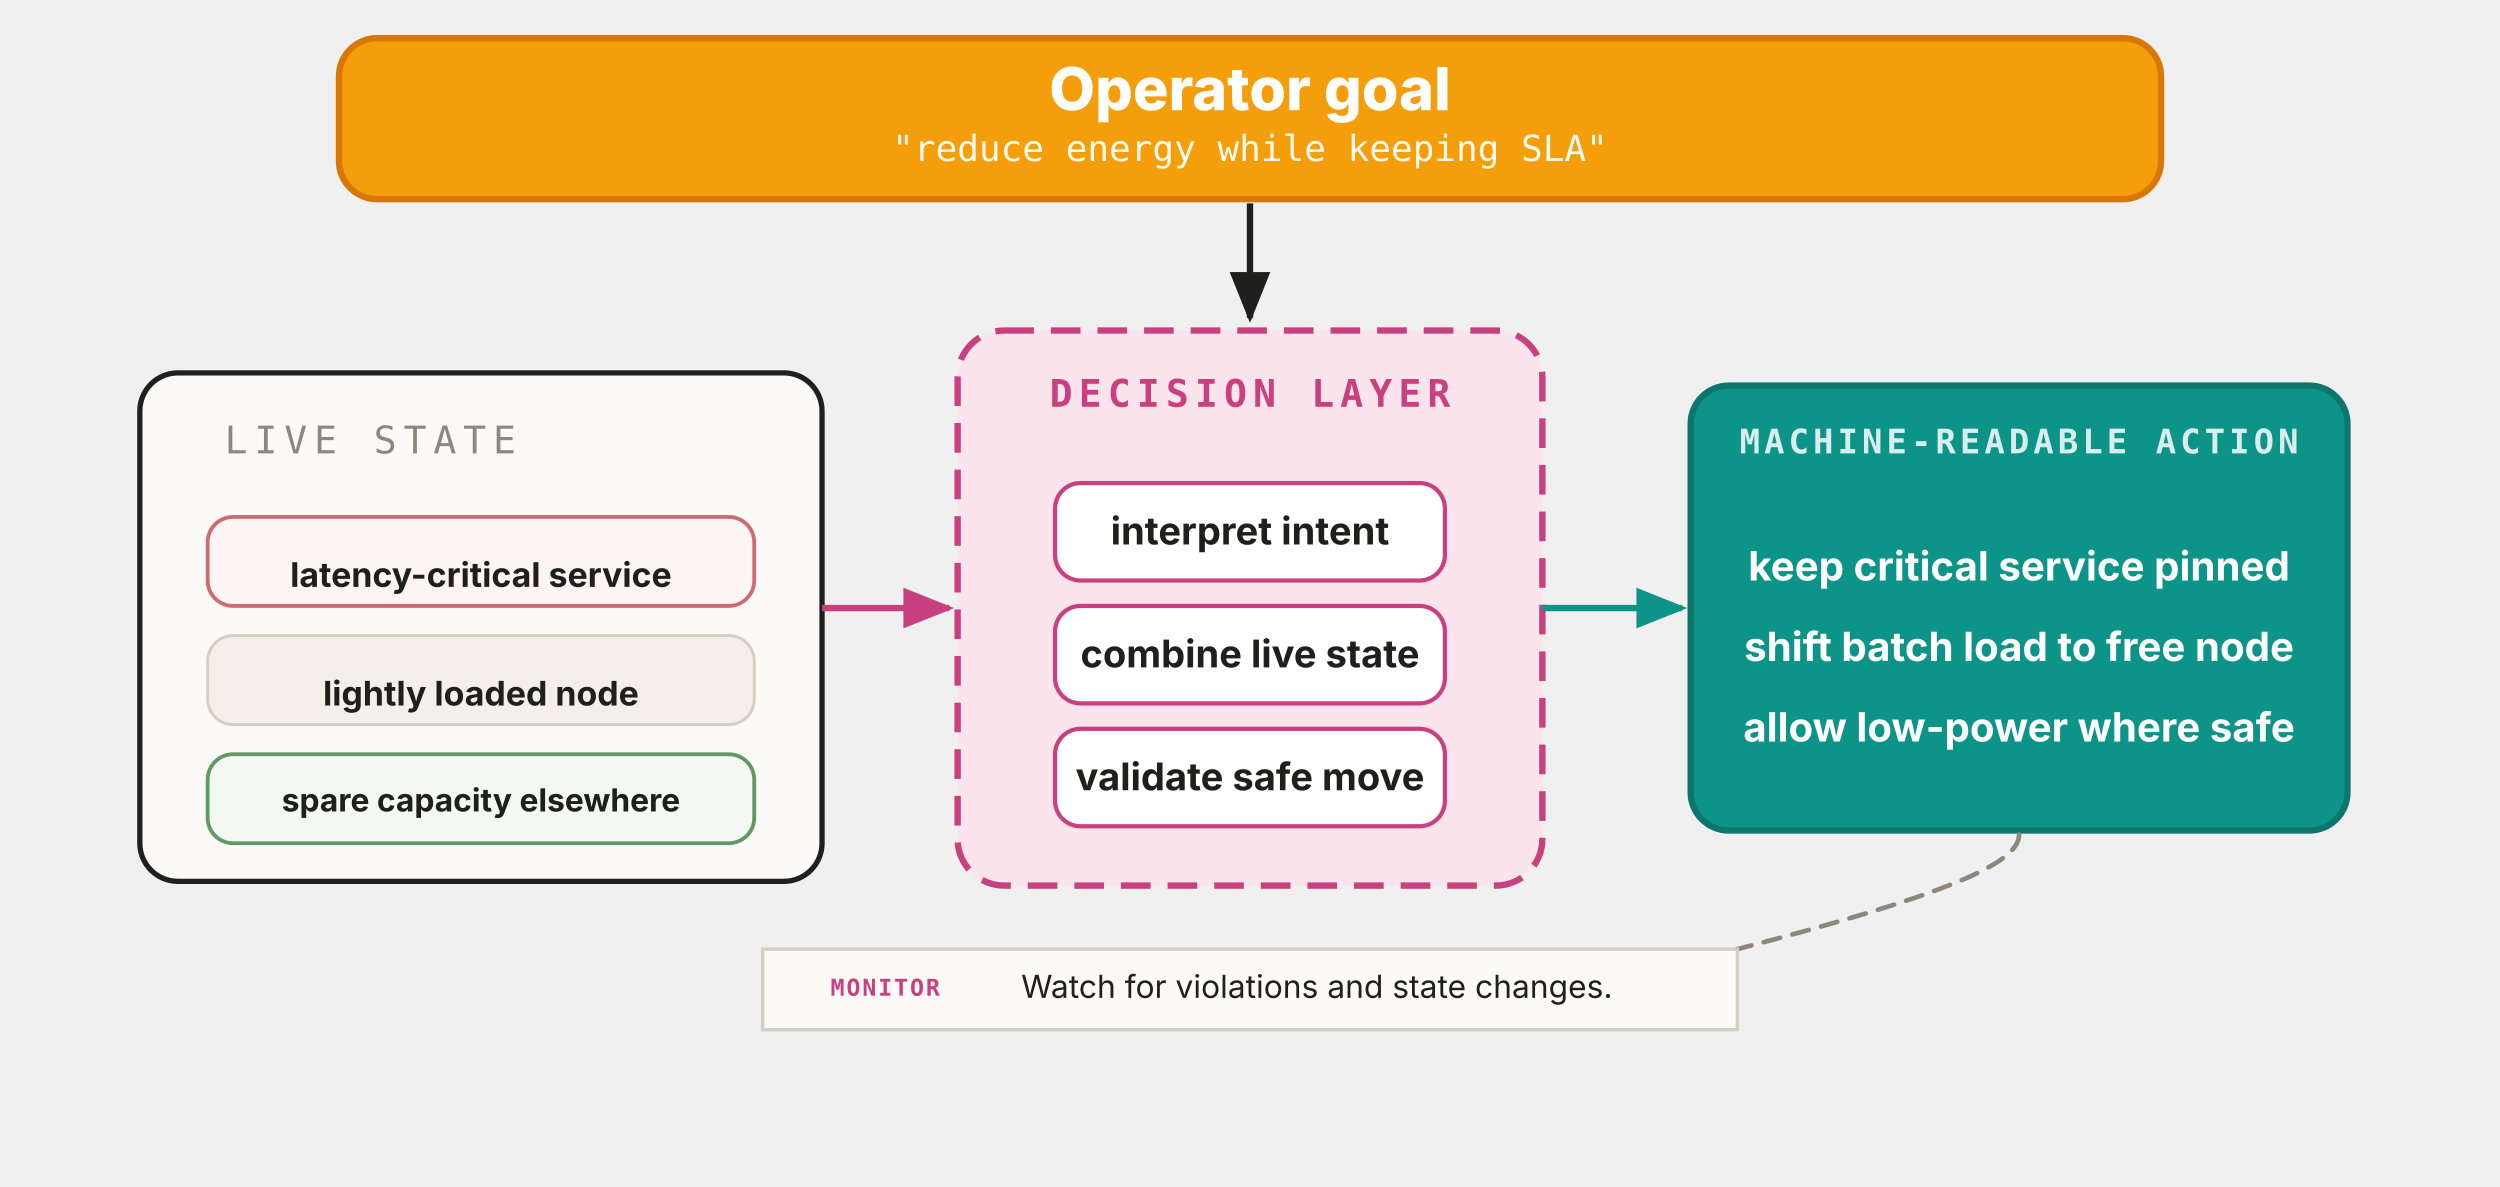
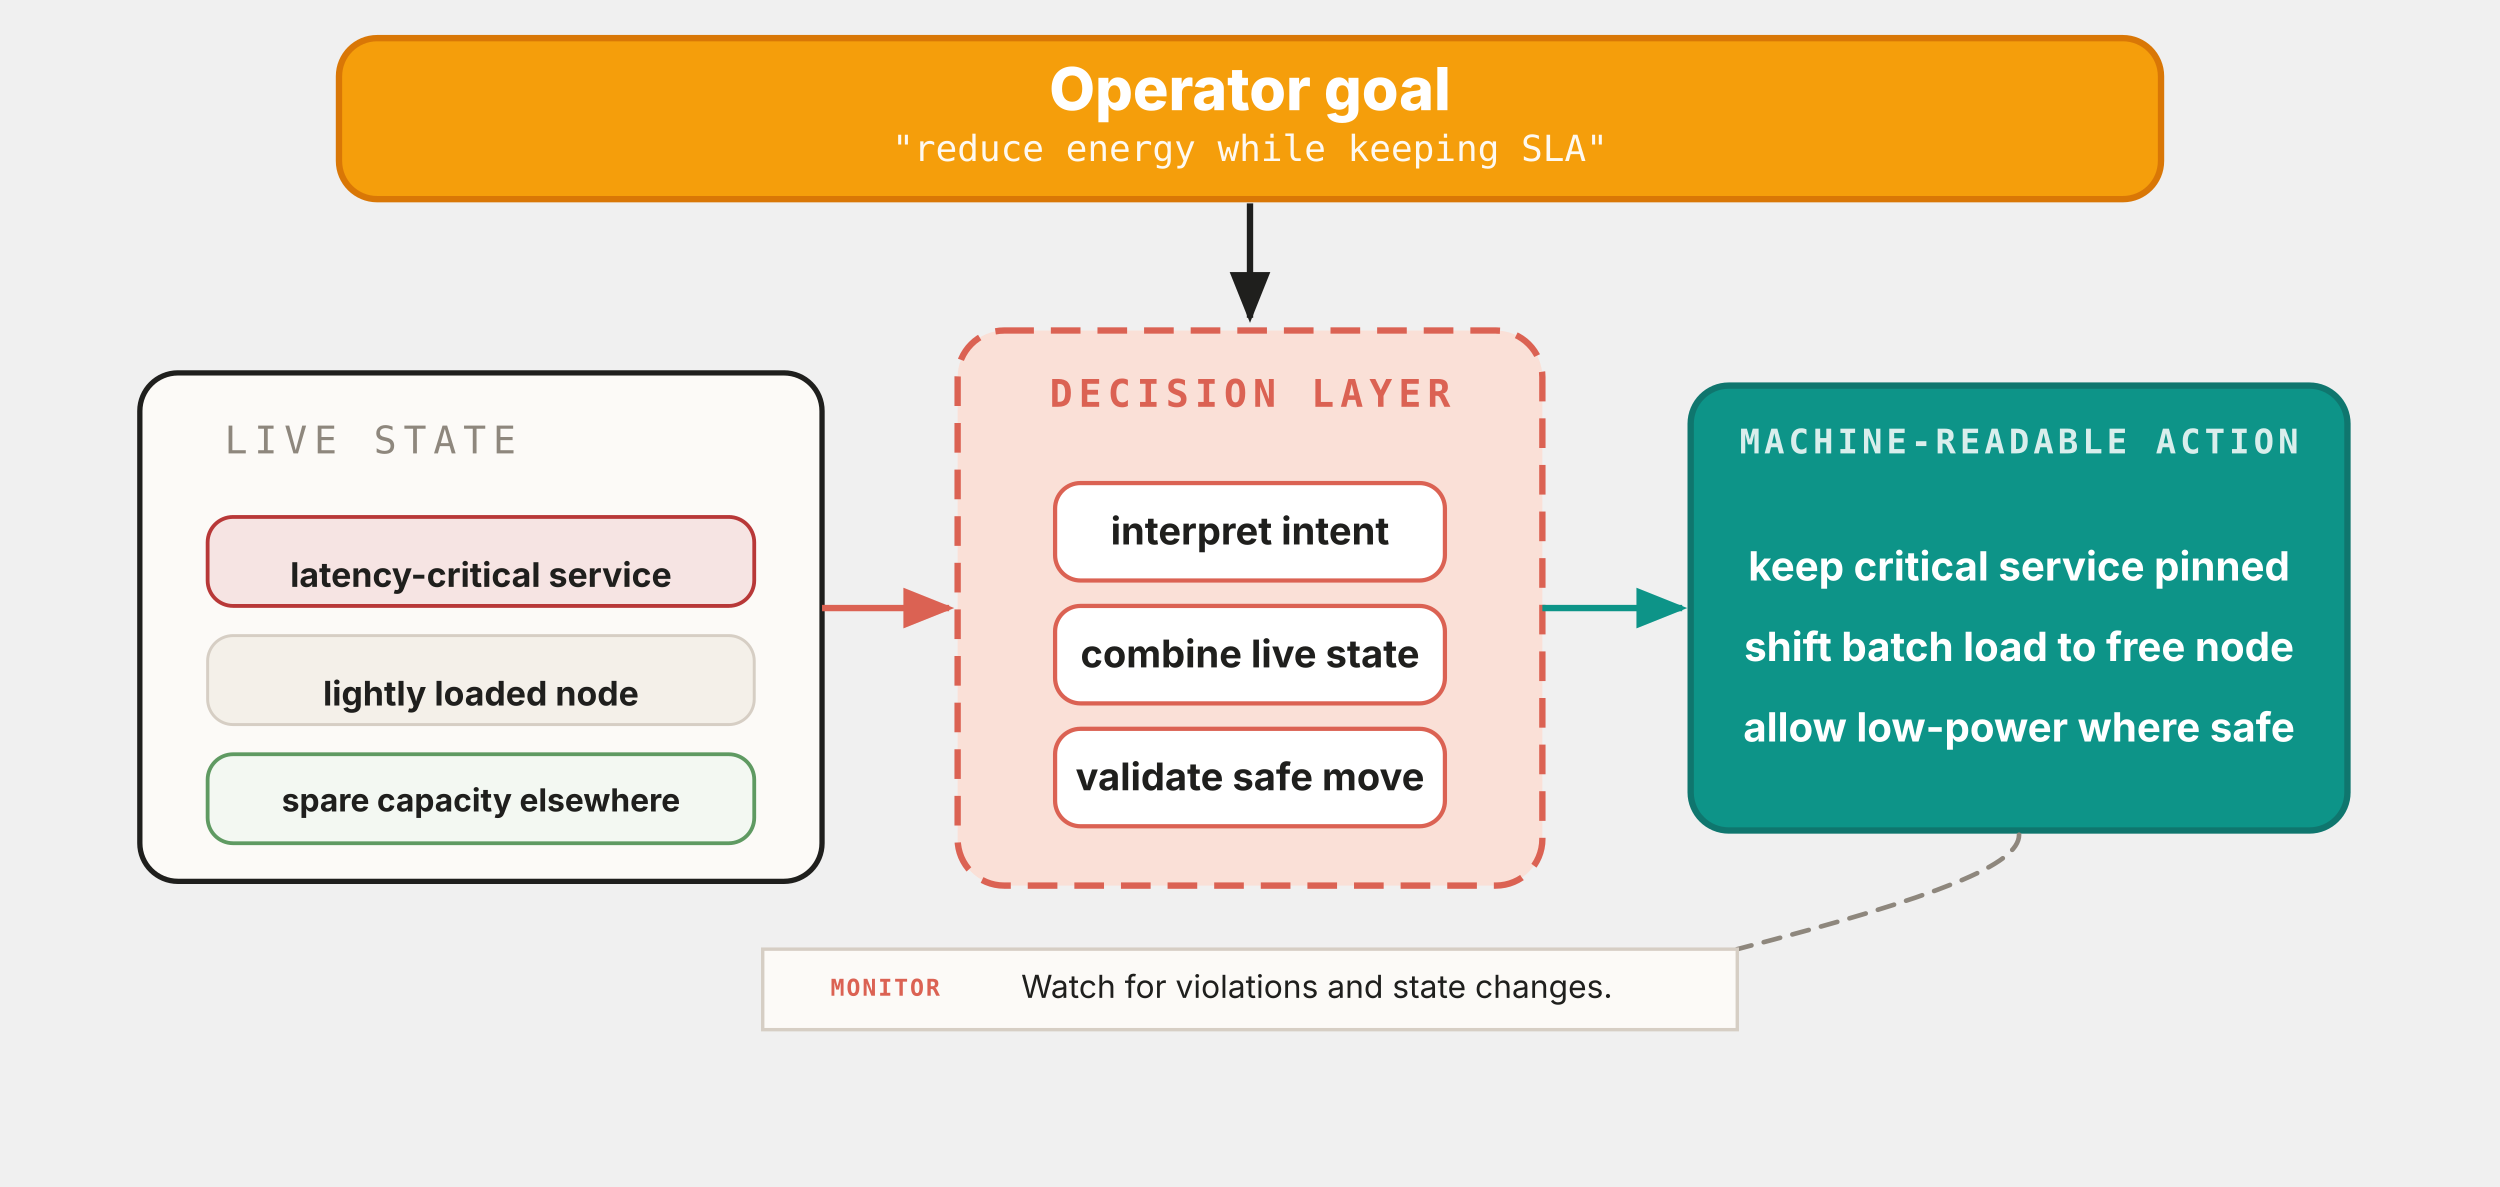
<svg xmlns="http://www.w3.org/2000/svg" viewBox="0 0 1180 560">
  <defs>
    <marker id="mk-dark" viewBox="0 0 10 10" refX="9" refY="5" markerWidth="8" markerHeight="8" orient="auto">
      <path d="M0,1 L10,5 L0,9 z" fill="#1f1f1d" />
    </marker>
    <marker id="mk-agent" viewBox="0 0 10 10" refX="9" refY="5" markerWidth="8" markerHeight="8" orient="auto">
-       <path d="M0,1 L10,5 L0,9 z" fill="#c94080" />
+       <path d="M0,1 L10,5 L0,9 z" fill="#db6253" />
    </marker>
    <marker id="mk-teal" viewBox="0 0 10 10" refX="9" refY="5" markerWidth="8" markerHeight="8" orient="auto">
      <path d="M0,1 L10,5 L0,9 z" fill="#0d9488" />
    </marker>
  </defs>
  <rect x="160" y="18" width="860" height="76" rx="18" fill="#f59e0b" stroke="#d97706" stroke-width="3" />
  <text x="590" y="52" text-anchor="middle" font-family="Inter, Arial, sans-serif" font-size="28" font-weight="800" fill="#ffffff">Operator goal</text>
  <text x="590" y="76" text-anchor="middle" font-family="JetBrains Mono, Menlo, monospace" font-size="17" fill="rgba(255,255,255,0.94)">"reduce energy while keeping SLA"</text>
  <line x1="590" y1="96" x2="590" y2="150" stroke="#1f1f1d" stroke-width="3" marker-end="url(#mk-dark)" />
  <rect x="66" y="176" width="322" height="240" rx="18" fill="#fcfaf7" stroke="#1f1f1d" stroke-width="2.5" />
  <text x="106" y="214" font-family="JetBrains Mono, Menlo, monospace" font-size="18" fill="#8e877d" letter-spacing=".18em">LIVE STATE</text>
-   <rect x="98" y="244" width="258" height="42" rx="12" fill="#fcf4f5" stroke="#cd6a72" stroke-width="1.8" />
+   <rect x="98" y="244" width="258" height="42" rx="12" fill="#f6e4e3" stroke="#b83838" stroke-width="1.8" />
  <text x="227" y="277" text-anchor="middle" font-family="Inter, Arial, sans-serif" font-size="16" font-weight="700" fill="#1f1f1d">latency-critical service</text>
  <rect x="98" y="300" width="258" height="42" rx="12" fill="#f4f0e9" stroke="#d6cec4" stroke-width="1.4" />
  <text x="227" y="333" text-anchor="middle" font-family="Inter, Arial, sans-serif" font-size="16" font-weight="700" fill="#1f1f1d">lightly loaded node</text>
  <rect x="98" y="356" width="258" height="42" rx="12" fill="#f3f8f2" stroke="#5f9a62" stroke-width="1.8" />
  <text x="227" y="383" text-anchor="middle" font-family="Inter, Arial, sans-serif" font-size="15" font-weight="700" fill="#1f1f1d">spare capacity elsewhere</text>
-   <rect x="452" y="156" width="276" height="262" rx="22" fill="#fbe4ec" stroke="#c94080" stroke-width="3" stroke-dasharray="14,8" />
-   <text x="590" y="192" text-anchor="middle" font-family="JetBrains Mono, Menlo, monospace" font-size="18" font-weight="700" fill="#c94080" letter-spacing=".16em">DECISION LAYER</text>
-   <rect x="498" y="228" width="184" height="46" rx="12" fill="#ffffff" stroke="#c94080" stroke-width="2" />
+   <rect x="452" y="156" width="276" height="262" rx="22" fill="#fae0d7" stroke="#db6253" stroke-width="3" stroke-dasharray="14,8" />
+   <text x="590" y="192" text-anchor="middle" font-family="JetBrains Mono, Menlo, monospace" font-size="18" font-weight="700" fill="#db6253" letter-spacing=".16em">DECISION LAYER</text>
+   <rect x="498" y="228" width="184" height="46" rx="12" fill="#ffffff" stroke="#db6253" stroke-width="2" />
  <text x="590" y="257" text-anchor="middle" font-family="Inter, Arial, sans-serif" font-size="18" font-weight="700" fill="#1f1f1d">interpret intent</text>
-   <rect x="498" y="286" width="184" height="46" rx="12" fill="#ffffff" stroke="#c94080" stroke-width="2" />
+   <rect x="498" y="286" width="184" height="46" rx="12" fill="#ffffff" stroke="#db6253" stroke-width="2" />
  <text x="590" y="315" text-anchor="middle" font-family="Inter, Arial, sans-serif" font-size="18" font-weight="700" fill="#1f1f1d">combine live state</text>
-   <rect x="498" y="344" width="184" height="46" rx="12" fill="#ffffff" stroke="#c94080" stroke-width="2" />
+   <rect x="498" y="344" width="184" height="46" rx="12" fill="#ffffff" stroke="#db6253" stroke-width="2" />
  <text x="590" y="373" text-anchor="middle" font-family="Inter, Arial, sans-serif" font-size="18" font-weight="700" fill="#1f1f1d">validate safe move</text>
  <rect x="798" y="182" width="310" height="210" rx="18" fill="#0d9488" stroke="#0f766e" stroke-width="3" />
  <text x="953" y="214" text-anchor="middle" font-family="JetBrains Mono, Menlo, monospace" font-size="16" font-weight="700" fill="rgba(255,255,255,0.84)" letter-spacing=".12em">MACHINE-READABLE ACTION</text>
  <text x="953" y="274" text-anchor="middle" font-family="Inter, Arial, sans-serif" font-size="19" font-weight="700" fill="#ffffff">keep critical service pinned</text>
  <text x="953" y="312" text-anchor="middle" font-family="Inter, Arial, sans-serif" font-size="19" font-weight="700" fill="#ffffff">shift batch load to free node</text>
  <text x="953" y="350" text-anchor="middle" font-family="Inter, Arial, sans-serif" font-size="19" font-weight="700" fill="#ffffff">allow low-power where safe</text>
-   <line x1="388" y1="287" x2="448" y2="287" stroke="#c94080" stroke-width="3" marker-end="url(#mk-agent)" />
+   <line x1="388" y1="287" x2="448" y2="287" stroke="#db6253" stroke-width="3" marker-end="url(#mk-agent)" />
  <line x1="728" y1="287" x2="794" y2="287" stroke="#0d9488" stroke-width="3" marker-end="url(#mk-teal)" />
  <path d="M 953 394 C 953 408, 916 423, 820 448" fill="none" stroke="#8e877d" stroke-width="2.2" stroke-dasharray="8,6" stroke-linecap="round" />
  <rect x="360" y="448" width="460" height="38" fill="#fcfaf7" stroke="#d6cec4" stroke-width="1.6" />
-   <text x="392" y="470" font-family="JetBrains Mono, Menlo, monospace" font-size="11" font-weight="700" fill="#c94080" letter-spacing=".08em">MONITOR</text>
+   <text x="392" y="470" font-family="JetBrains Mono, Menlo, monospace" font-size="11" font-weight="700" fill="#db6253" letter-spacing=".08em">MONITOR</text>
  <text x="482" y="471" font-family="Inter, Arial, sans-serif" font-size="15" fill="#1f1f1d">Watch for violations and state changes.</text>
</svg>
